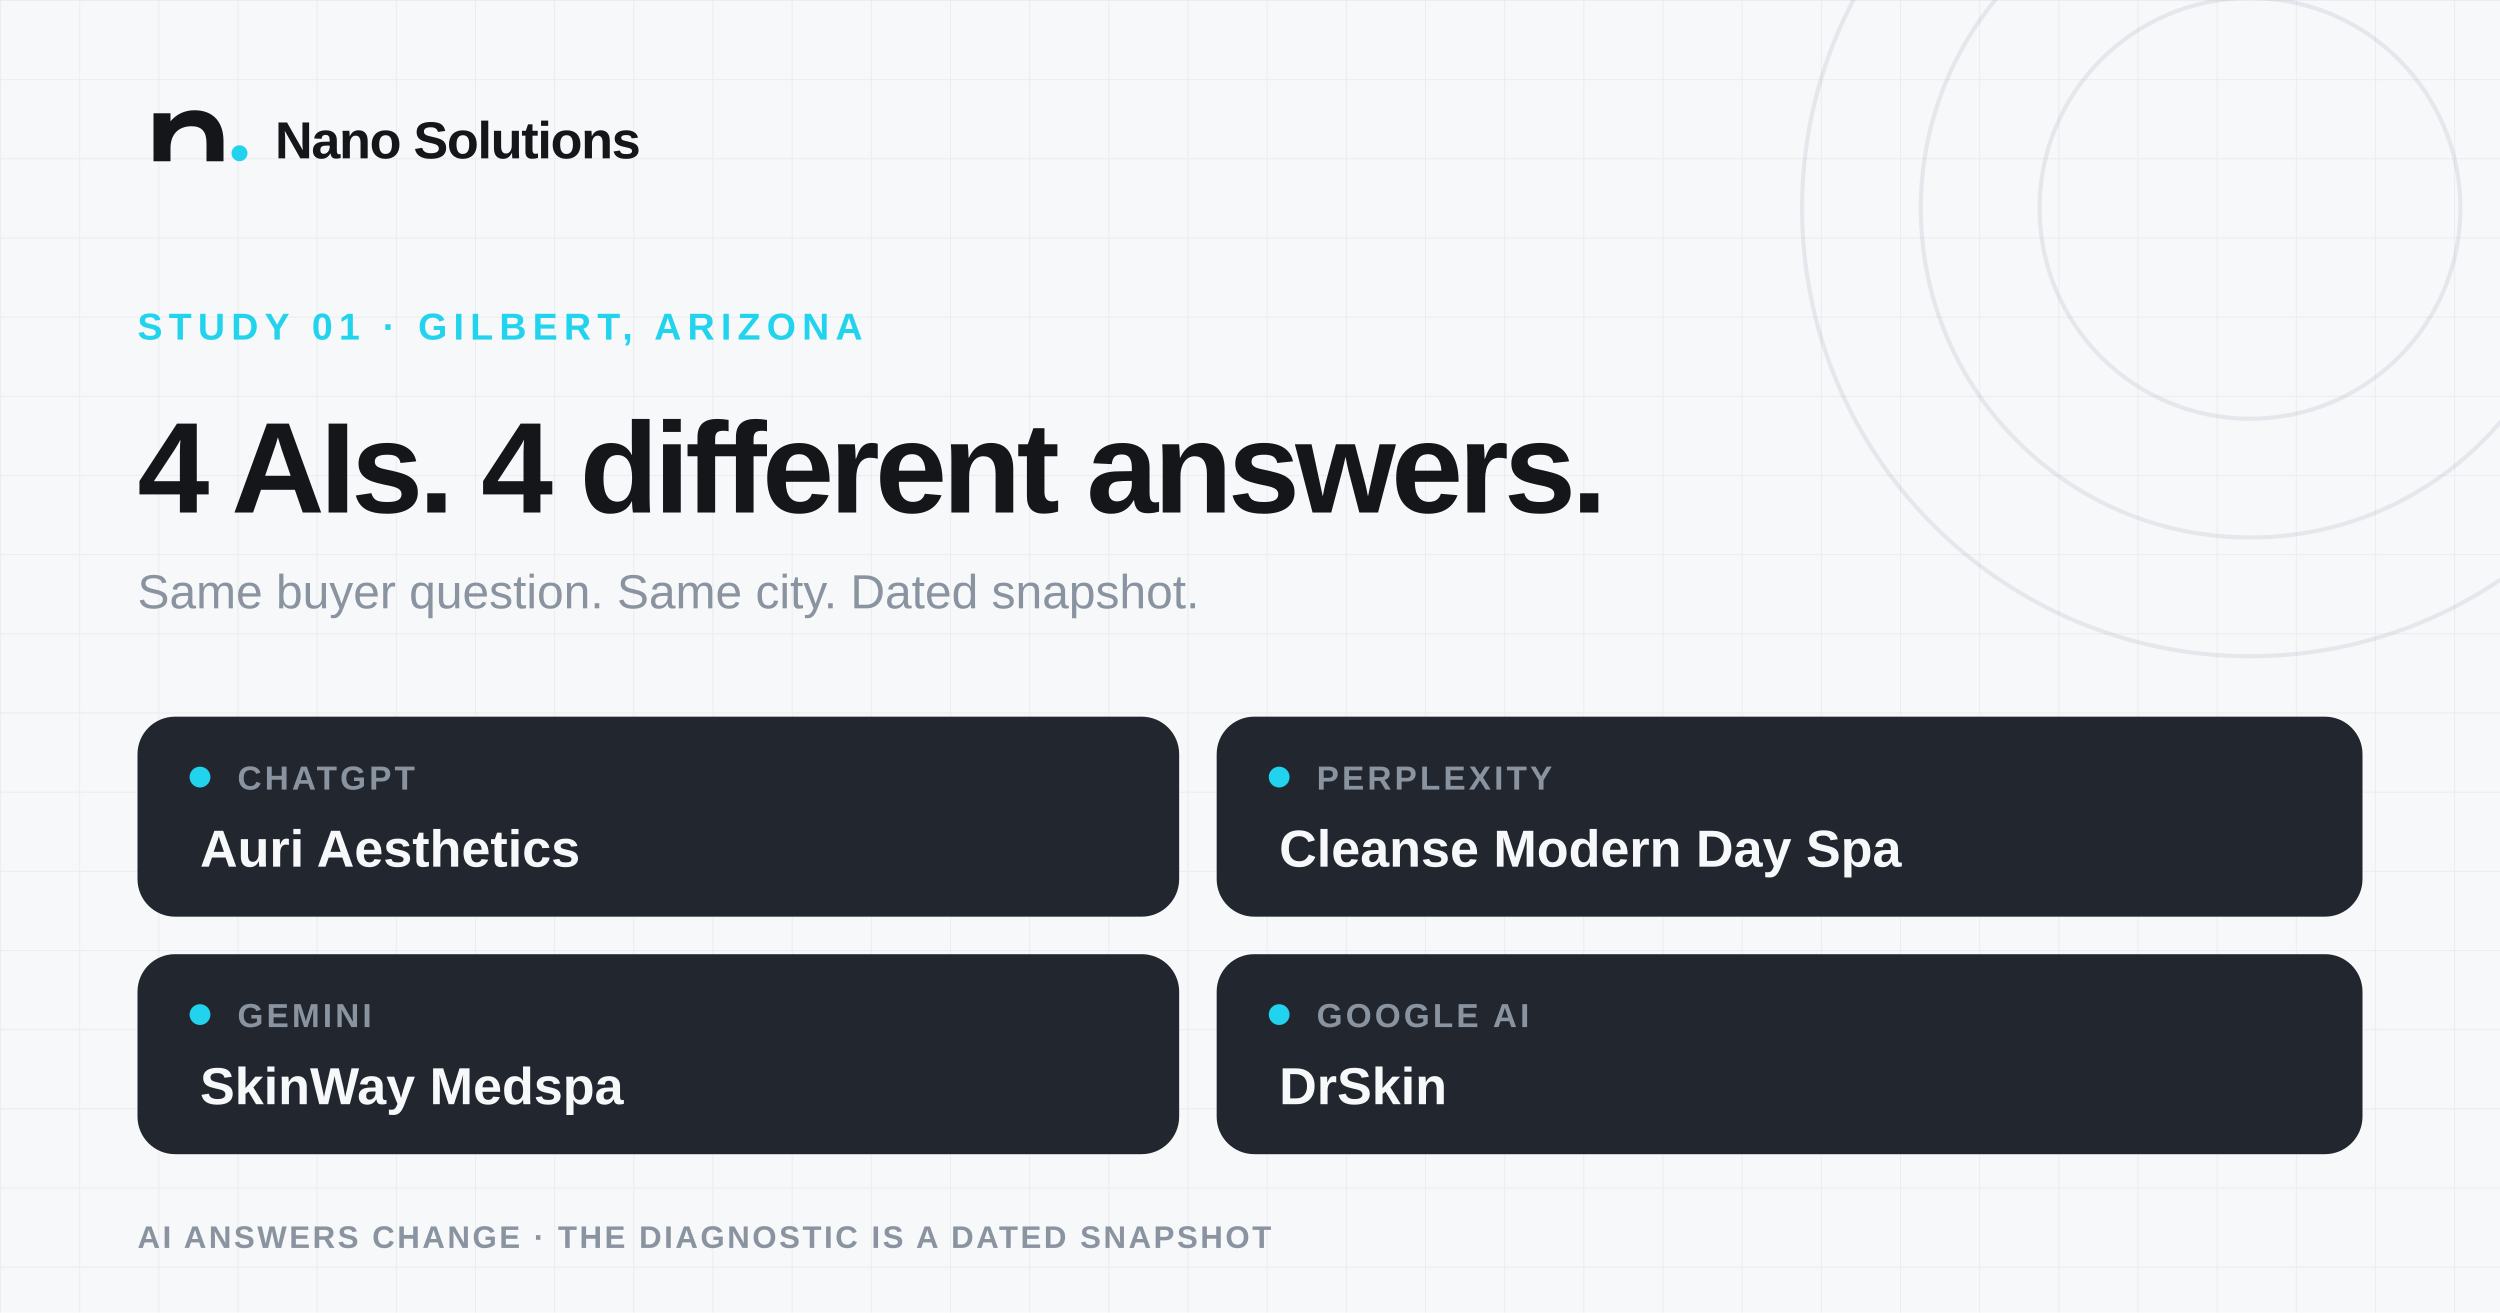
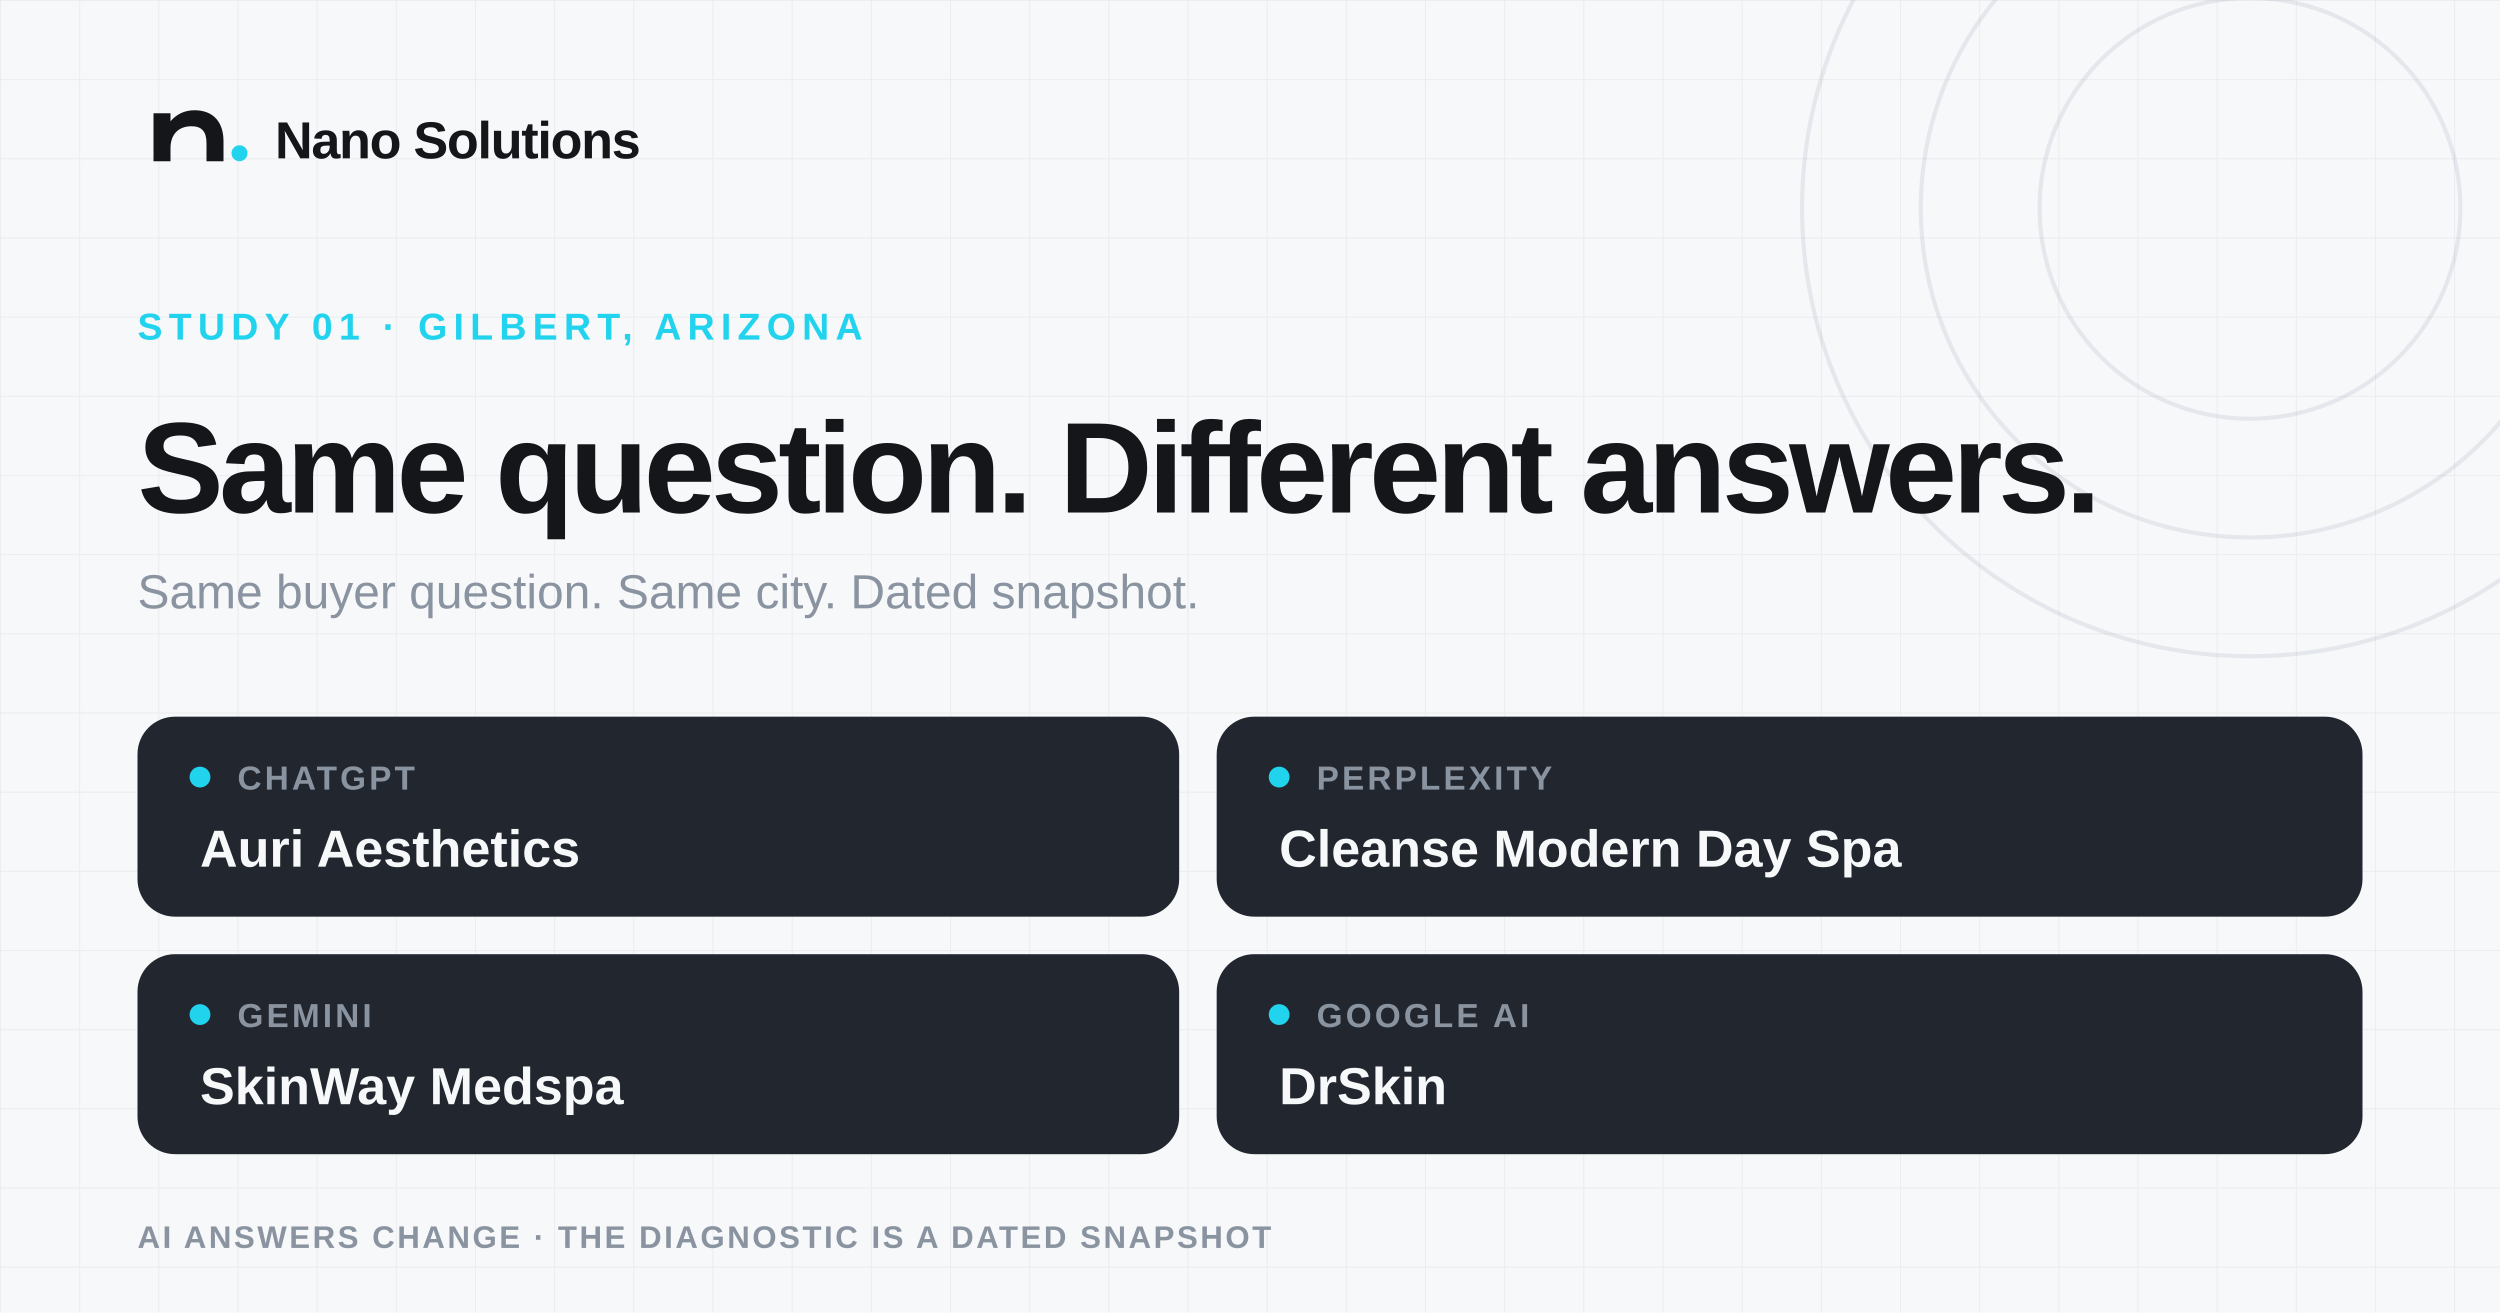
<svg xmlns="http://www.w3.org/2000/svg" width="1200" height="630" viewBox="0 0 1200 630" role="img" aria-labelledby="title desc">
  <defs>
    <pattern id="grid" width="38" height="38" patternUnits="userSpaceOnUse">
      <path d="M38 0H0V38" fill="none" stroke="#8A93A0" stroke-opacity=".11" stroke-width="1" />
    </pattern>
  </defs>
  <rect width="1200" height="630" fill="#F7F8FA" />
  <rect width="1200" height="630" fill="url(#grid)" />
  <g fill="none" stroke="#8A93A0" stroke-opacity=".17" stroke-width="2">
    <circle cx="1080" cy="100" r="215" />
    <circle cx="1080" cy="100" r="158" />
    <circle cx="1080" cy="100" r="101" />
  </g>
  <path d="M1080-115a215 215 0 0 1 211 174" fill="none" stroke="#22D3EE" stroke-width="5" stroke-linecap="round" />
  <g transform="translate(66 39) scale(.48)">
    <path fill="#14161A" d="M16 80V32h17v8c6-7 14-11 24-11 19 0 29 12 29 31v20H69V62c0-12-5-17-15-17-13 0-21 8-21 22v13H16Z" />
    <circle cx="102" cy="72" r="8" fill="#22D3EE" />
  </g>
  <text x="132" y="76" fill="#14161A" font-family="Segoe UI, Arial, sans-serif" font-size="25" font-weight="700" letter-spacing="-.6">Nano Solutions</text>
  <text x="66" y="163" fill="#22D3EE" font-family="Segoe UI, Arial, sans-serif" font-size="18" font-weight="750" letter-spacing="3">STUDY 01 · GILBERT, ARIZONA</text>
-   <text x="66" y="246" fill="#14161A" font-family="Segoe UI, Arial, sans-serif" font-size="62" font-weight="750" letter-spacing="-2.2">4 AIs. 4 different answers.</text>
+   <text x="66" y="246" fill="#14161A" font-family="Segoe UI, Arial, sans-serif" font-size="62" font-weight="750" letter-spacing="-2.2">Same question. Different answers.</text>
  <text x="66" y="292" fill="#8A93A0" font-family="Segoe UI, Arial, sans-serif" font-size="23">Same buyer question. Same city. Dated snapshot.</text>
  <g font-family="Segoe UI, Arial, sans-serif">
    <g transform="translate(66 344)">
      <rect width="500" height="96" rx="18" fill="#22272F" />
      <circle cx="30" cy="29" r="5" fill="#22D3EE" />
      <text x="48" y="35" fill="#8A93A0" font-size="16" font-weight="700" letter-spacing="1.5">CHATGPT</text>
      <text x="30" y="72" fill="#F7F8FA" font-size="25" font-weight="650">Auri Aesthetics</text>
    </g>
    <g transform="translate(584 344)">
      <rect width="550" height="96" rx="18" fill="#22272F" />
      <circle cx="30" cy="29" r="5" fill="#22D3EE" />
      <text x="48" y="35" fill="#8A93A0" font-size="16" font-weight="700" letter-spacing="1.5">PERPLEXITY</text>
      <text x="30" y="72" fill="#F7F8FA" font-size="25" font-weight="650">Cleanse Modern Day Spa</text>
    </g>
    <g transform="translate(66 458)">
      <rect width="500" height="96" rx="18" fill="#22272F" />
      <circle cx="30" cy="29" r="5" fill="#22D3EE" />
      <text x="48" y="35" fill="#8A93A0" font-size="16" font-weight="700" letter-spacing="1.5">GEMINI</text>
      <text x="30" y="72" fill="#F7F8FA" font-size="25" font-weight="650">SkinWay Medspa</text>
    </g>
    <g transform="translate(584 458)">
      <rect width="550" height="96" rx="18" fill="#22272F" />
      <circle cx="30" cy="29" r="5" fill="#22D3EE" />
      <text x="48" y="35" fill="#8A93A0" font-size="16" font-weight="700" letter-spacing="1.5">GOOGLE AI</text>
      <text x="30" y="72" fill="#F7F8FA" font-size="25" font-weight="650">DrSkin</text>
    </g>
  </g>
  <text x="66" y="599" fill="#8A93A0" font-family="Segoe UI, Arial, sans-serif" font-size="15" font-weight="600" letter-spacing="1.2">AI ANSWERS CHANGE · THE DIAGNOSTIC IS A DATED SNAPSHOT</text>
</svg>
